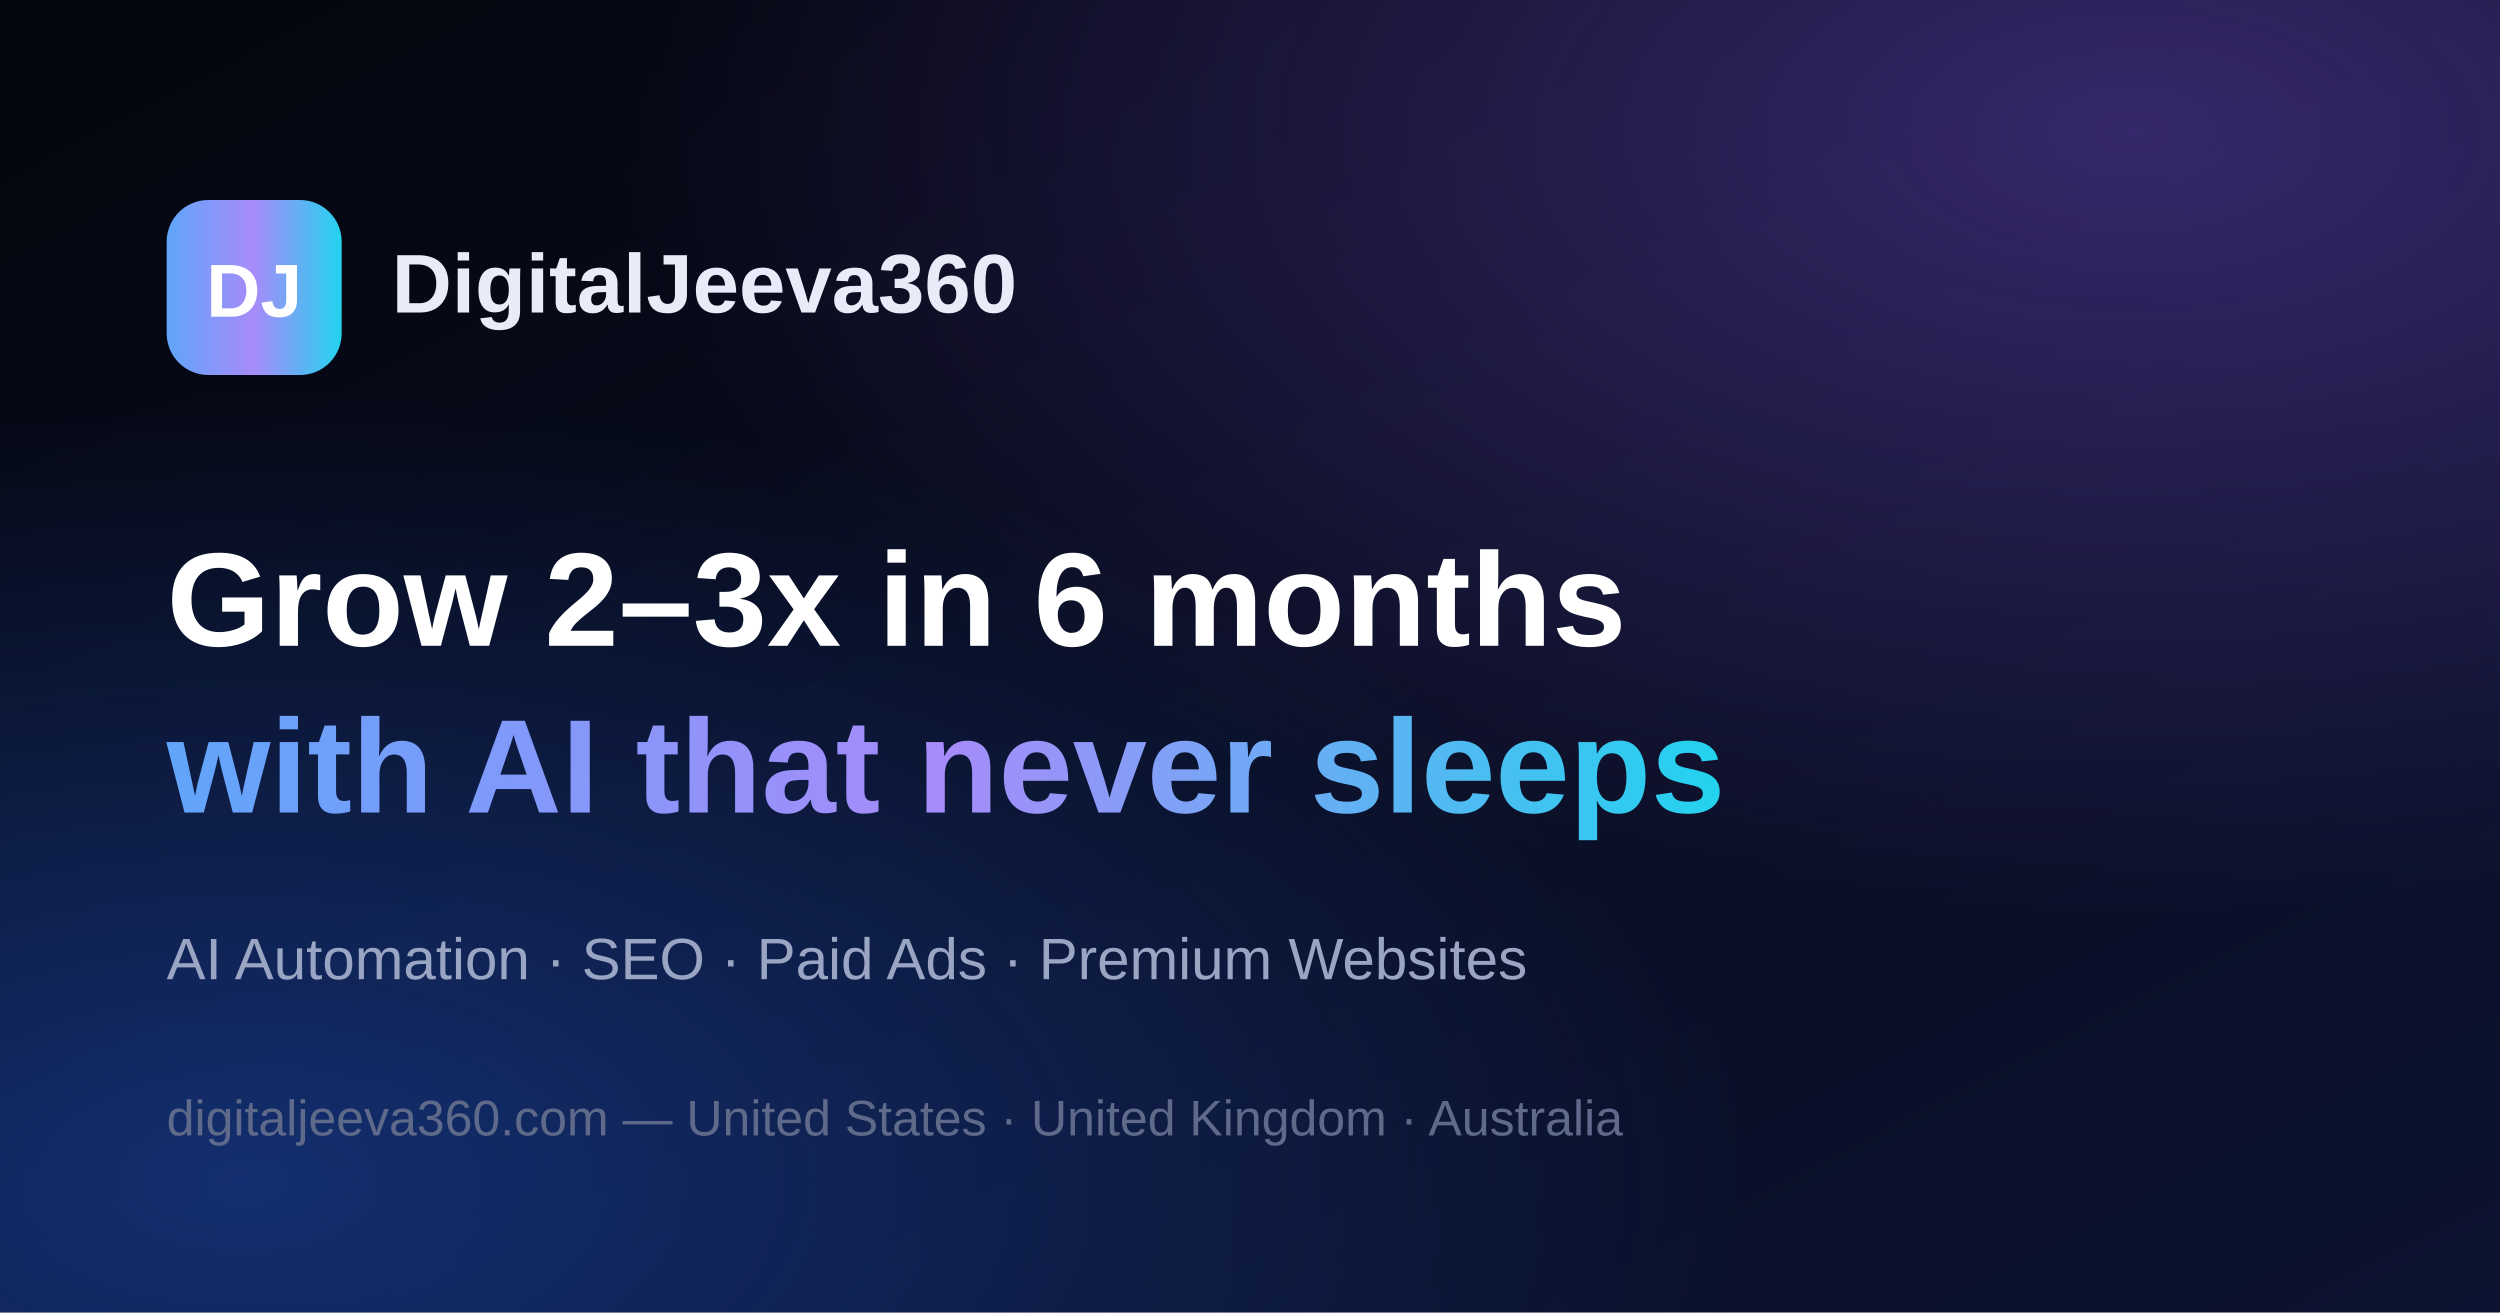
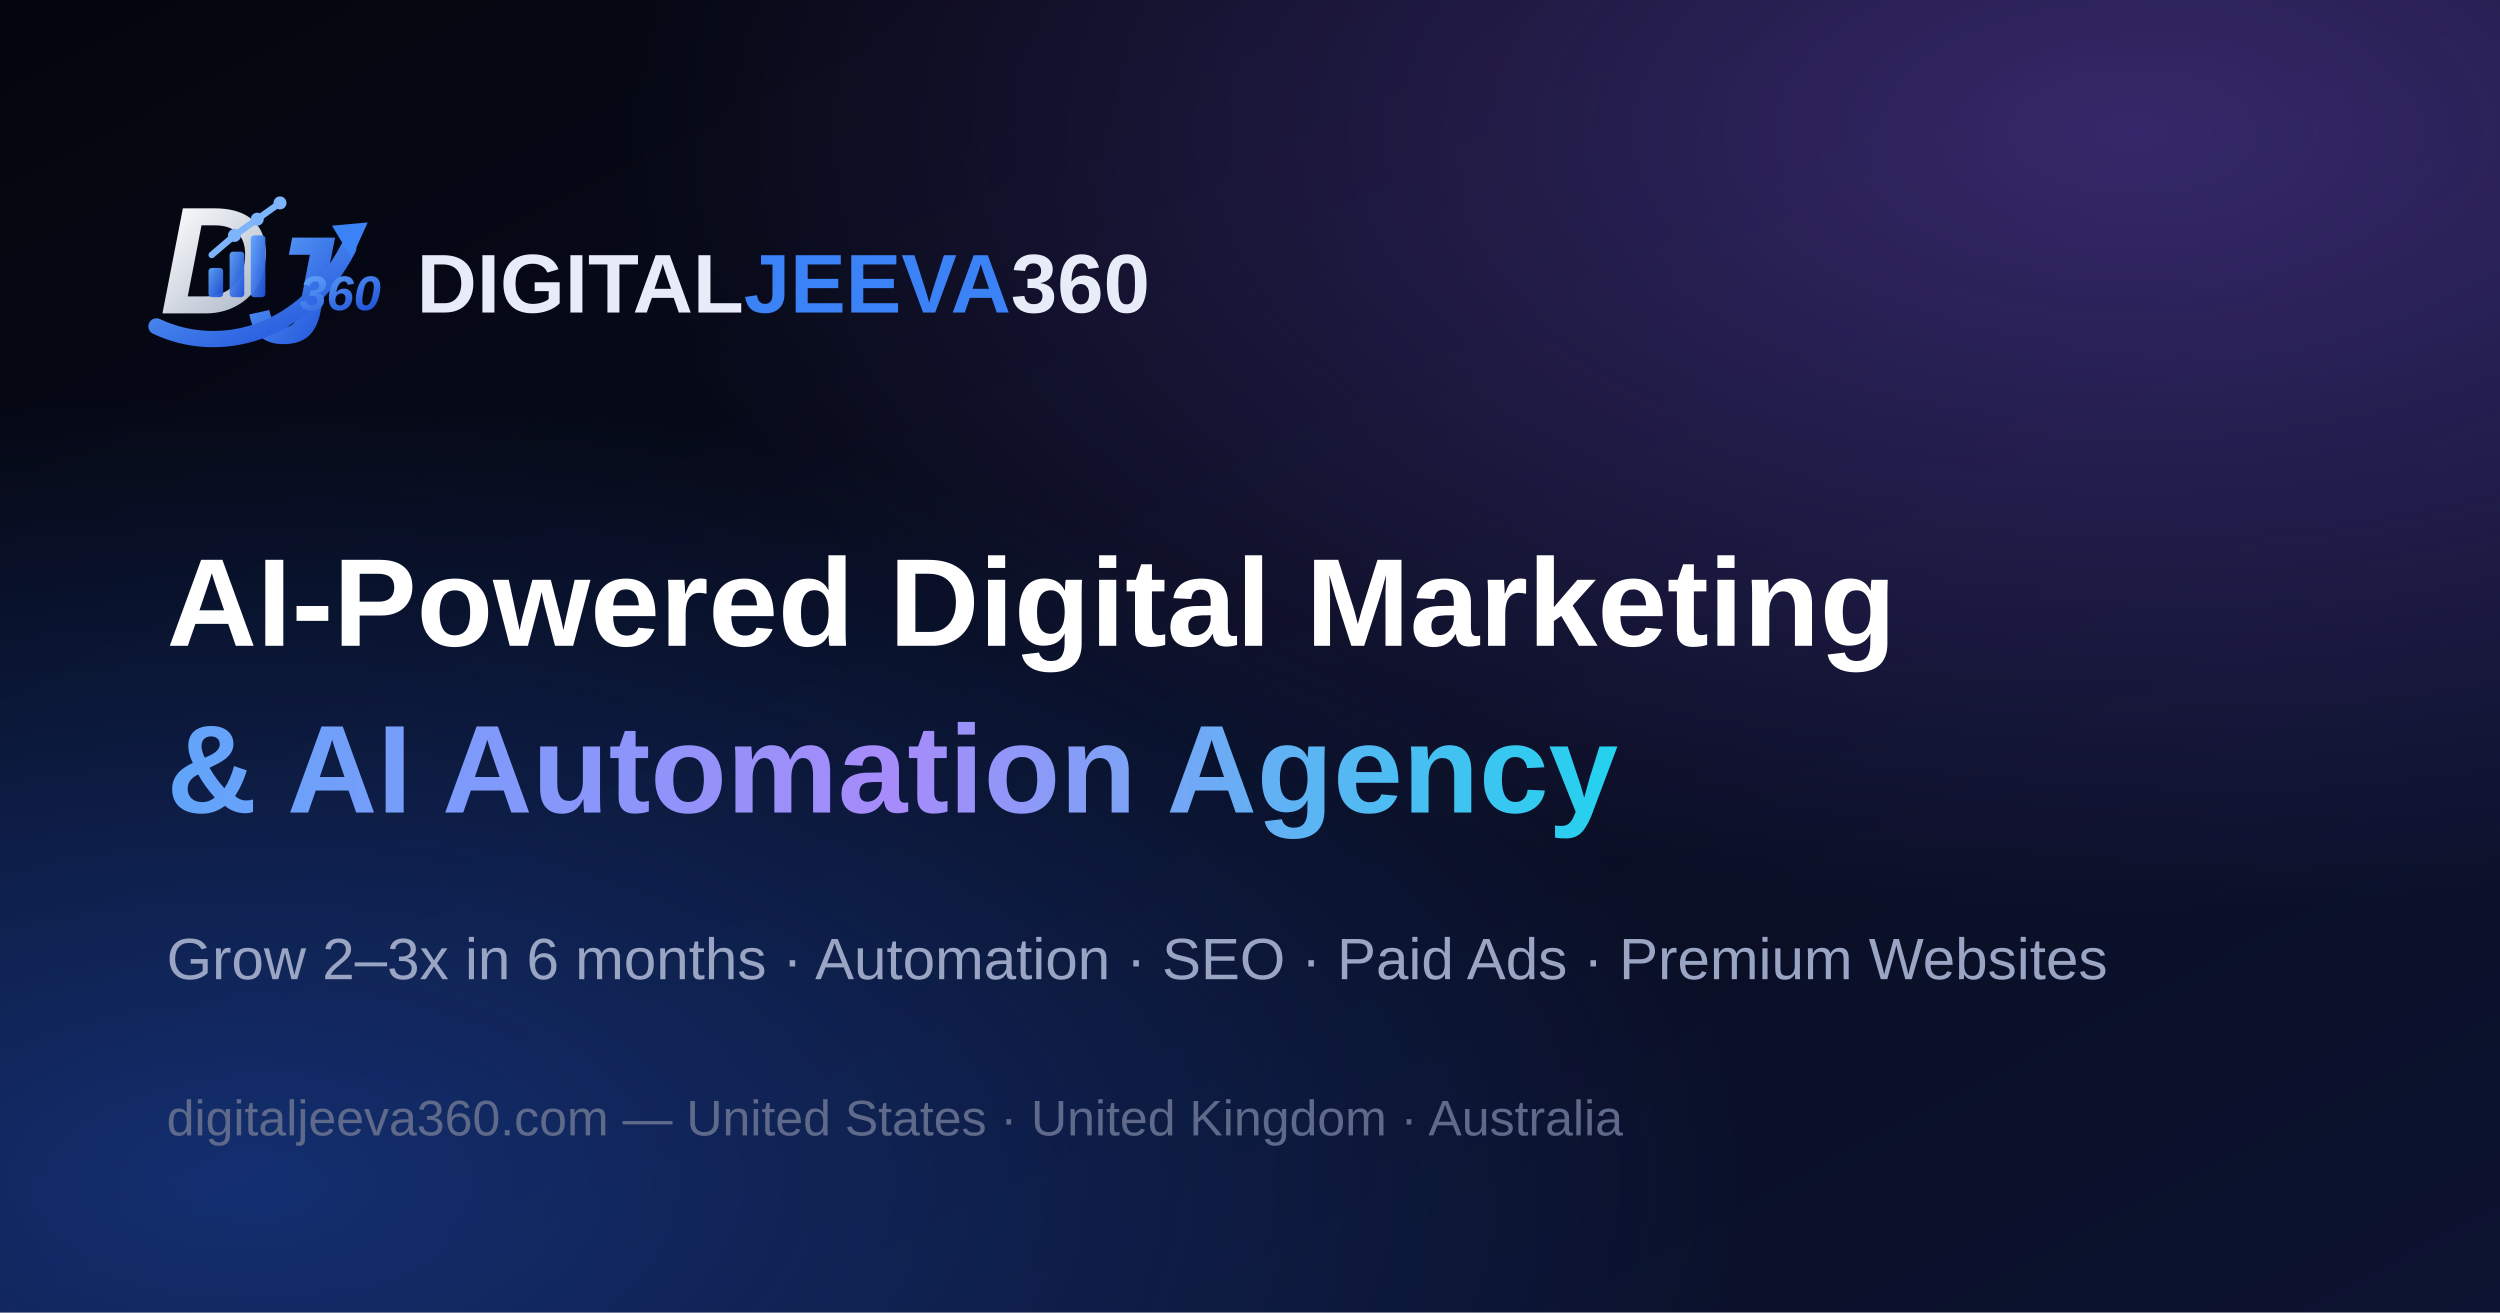
<svg xmlns="http://www.w3.org/2000/svg" width="1200" height="630" viewBox="0 0 1200 630">
  <defs>
    <linearGradient id="bg" x1="0" y1="0" x2="1" y2="1">
      <stop offset="0" stop-color="#04060e" />
      <stop offset="1" stop-color="#0c1330" />
    </linearGradient>
    <linearGradient id="ac" x1="0" y1="0" x2="1" y2="0">
      <stop offset="0" stop-color="#60a5fa" />
      <stop offset="0.5" stop-color="#a78bfa" />
      <stop offset="1" stop-color="#22d3ee" />
    </linearGradient>
    <radialGradient id="glow1" cx="0.85" cy="0.1" r="0.6">
      <stop offset="0" stop-color="#8b5cf6" stop-opacity="0.35" />
      <stop offset="1" stop-color="#8b5cf6" stop-opacity="0" />
    </radialGradient>
    <radialGradient id="glow2" cx="0.1" cy="0.9" r="0.6">
      <stop offset="0" stop-color="#2563eb" stop-opacity="0.4" />
      <stop offset="1" stop-color="#2563eb" stop-opacity="0" />
    </radialGradient>
  </defs>
  <rect width="1200" height="630" fill="url(#bg)" />
  <rect width="1200" height="630" fill="url(#glow1)" />
  <rect width="1200" height="630" fill="url(#glow2)" />
-   <rect x="80" y="96" width="84" height="84" rx="20" fill="url(#ac)" />
-   <text x="122" y="152" font-family="Arial, sans-serif" font-size="36" font-weight="800" fill="#fff" text-anchor="middle">DJ</text>
-   <text x="188" y="150" font-family="Arial, sans-serif" font-size="40" font-weight="700" fill="#e8ecf8">DigitalJeeva360</text>
-   <text x="80" y="310" font-family="Arial, sans-serif" font-size="64" font-weight="800" fill="#ffffff">Grow 2–3x in 6 months</text>
-   <text x="80" y="390" font-family="Arial, sans-serif" font-size="64" font-weight="800" fill="url(#ac)">with AI that never sleeps</text>
-   <text x="80" y="470" font-family="Arial, sans-serif" font-size="28" fill="#9aa5c4">AI Automation · SEO · Paid Ads · Premium Websites</text>
+   <g transform="translate(72,74) scale(0.78)">
+     <defs>
+       <linearGradient id="dj-silver" x1="0" y1="0" x2="1" y2="1">
+         <stop offset="0" stop-color="#ffffff" />
+         <stop offset="1" stop-color="#a9b4c6" />
+       </linearGradient>
+       <linearGradient id="dj-blue" x1="0" y1="0" x2="1" y2="1">
+         <stop offset="0" stop-color="#60a5fa" />
+         <stop offset="1" stop-color="#1d4ed8" />
+       </linearGradient>
+     </defs>
+     <text x="6" y="98" font-family="Arial, Helvetica, sans-serif" font-size="94" font-weight="900" font-style="italic" fill="url(#dj-silver)">D</text>
+     <text x="60" y="116" font-family="Arial, Helvetica, sans-serif" font-size="94" font-weight="900" font-style="italic" fill="url(#dj-blue)">J</text>
+     <g fill="url(#dj-blue)" opacity="0.95">
+       <rect x="36" y="70" width="9" height="18" rx="2" />
+       <rect x="49" y="60" width="9" height="28" rx="2" />
+       <rect x="62" y="50" width="9" height="38" rx="2" />
+     </g>
+     <polyline points="38,62 52,50 66,40 80,30" stroke="#7db4fb" stroke-width="4" fill="none" stroke-linecap="round" stroke-linejoin="round" />
+     <circle cx="52" cy="50" r="4" fill="#7db4fb" />
+     <circle cx="66" cy="40" r="4" fill="#7db4fb" />
+     <circle cx="80" cy="30" r="4" fill="#7db4fb" />
+     <path d="M4 106 C 42 124, 94 112, 122 58" fill="none" stroke="url(#dj-blue)" stroke-width="10" stroke-linecap="round" />
+     <polygon points="112,44 134,42 124,64" fill="#3b82f6" />
+     <text x="92" y="96" font-family="Arial, Helvetica, sans-serif" font-size="30" font-weight="800" font-style="italic" fill="url(#dj-blue)">360</text>
+   </g>
+   <text x="200" y="150" font-family="Arial, sans-serif" font-size="40" font-weight="800" fill="#e8ecf8">DIGITAL<tspan fill="#3b82f6">JEEVA</tspan>360</text>
+   <text x="80" y="310" font-family="Arial, sans-serif" font-size="60" font-weight="800" fill="#ffffff">AI-Powered Digital Marketing</text>
+   <text x="80" y="390" font-family="Arial, sans-serif" font-size="60" font-weight="800" fill="url(#ac)">&amp; AI Automation Agency</text>
+   <text x="80" y="470" font-family="Arial, sans-serif" font-size="28" fill="#9aa5c4">Grow 2–3x in 6 months · Automation · SEO · Paid Ads · Premium Websites</text>
  <text x="80" y="545" font-family="Arial, sans-serif" font-size="24" fill="#5f6a8a">digitaljeeva360.com — United States · United Kingdom · Australia</text>
</svg>
